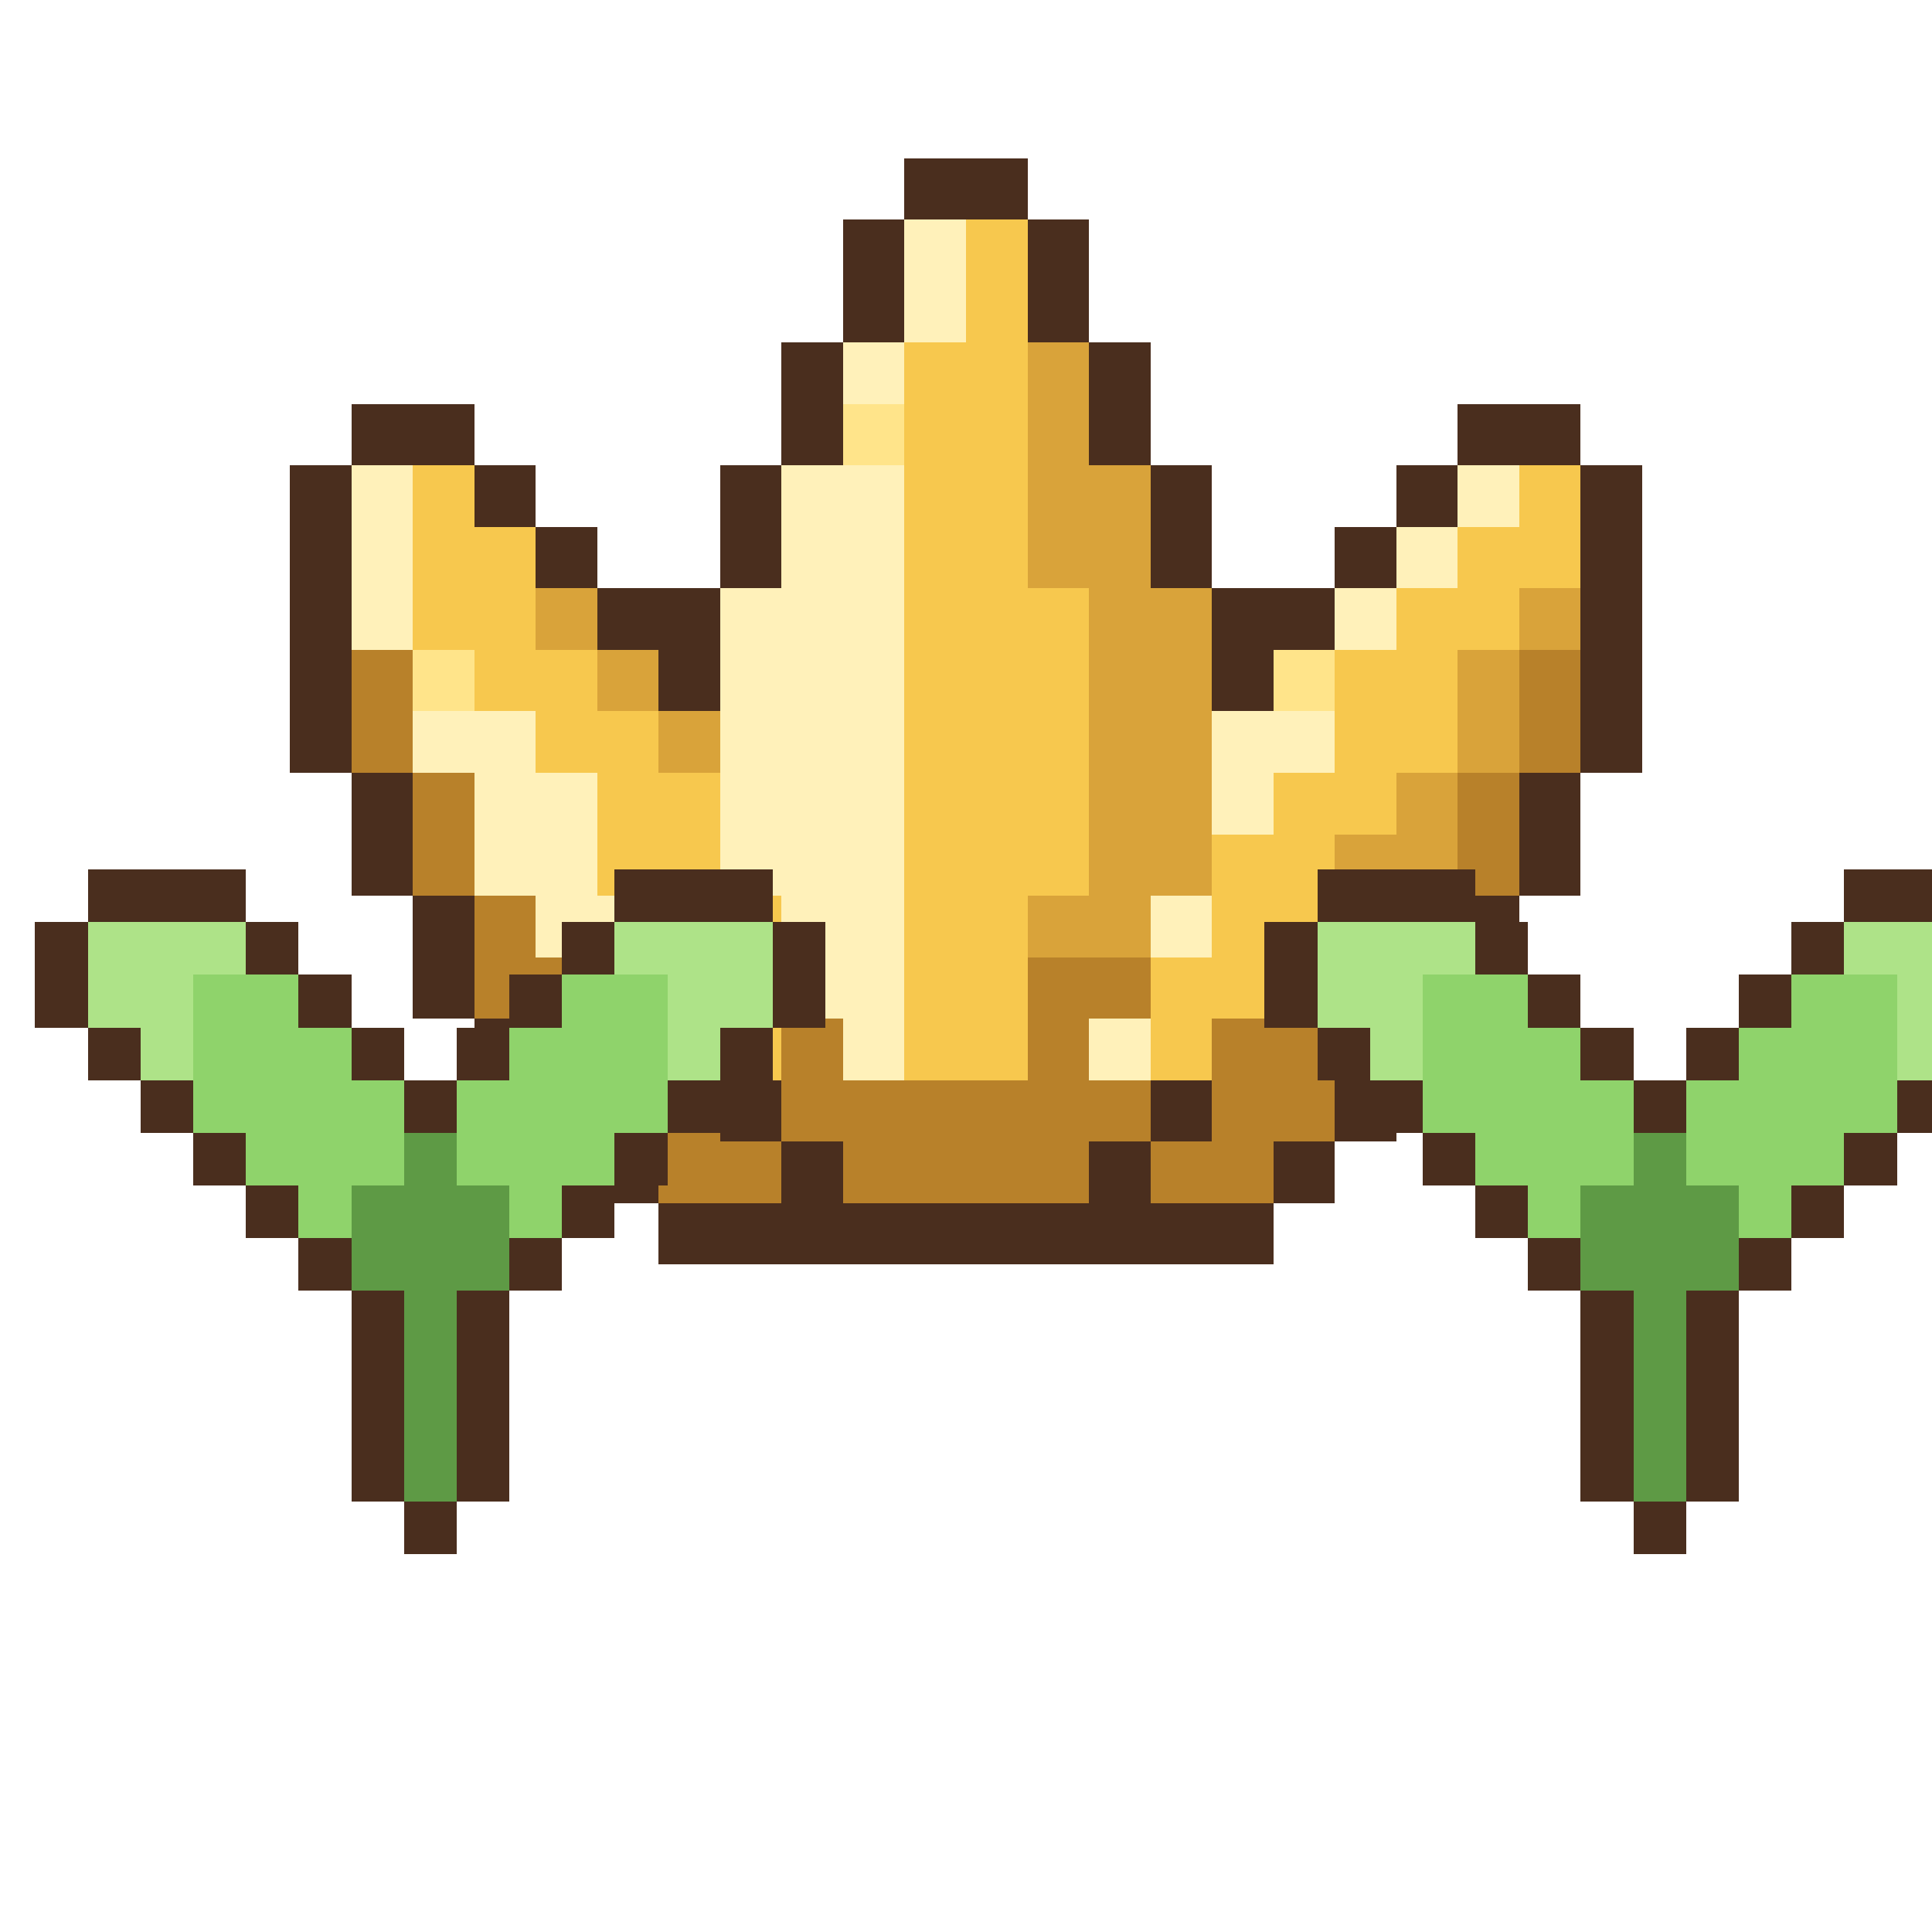
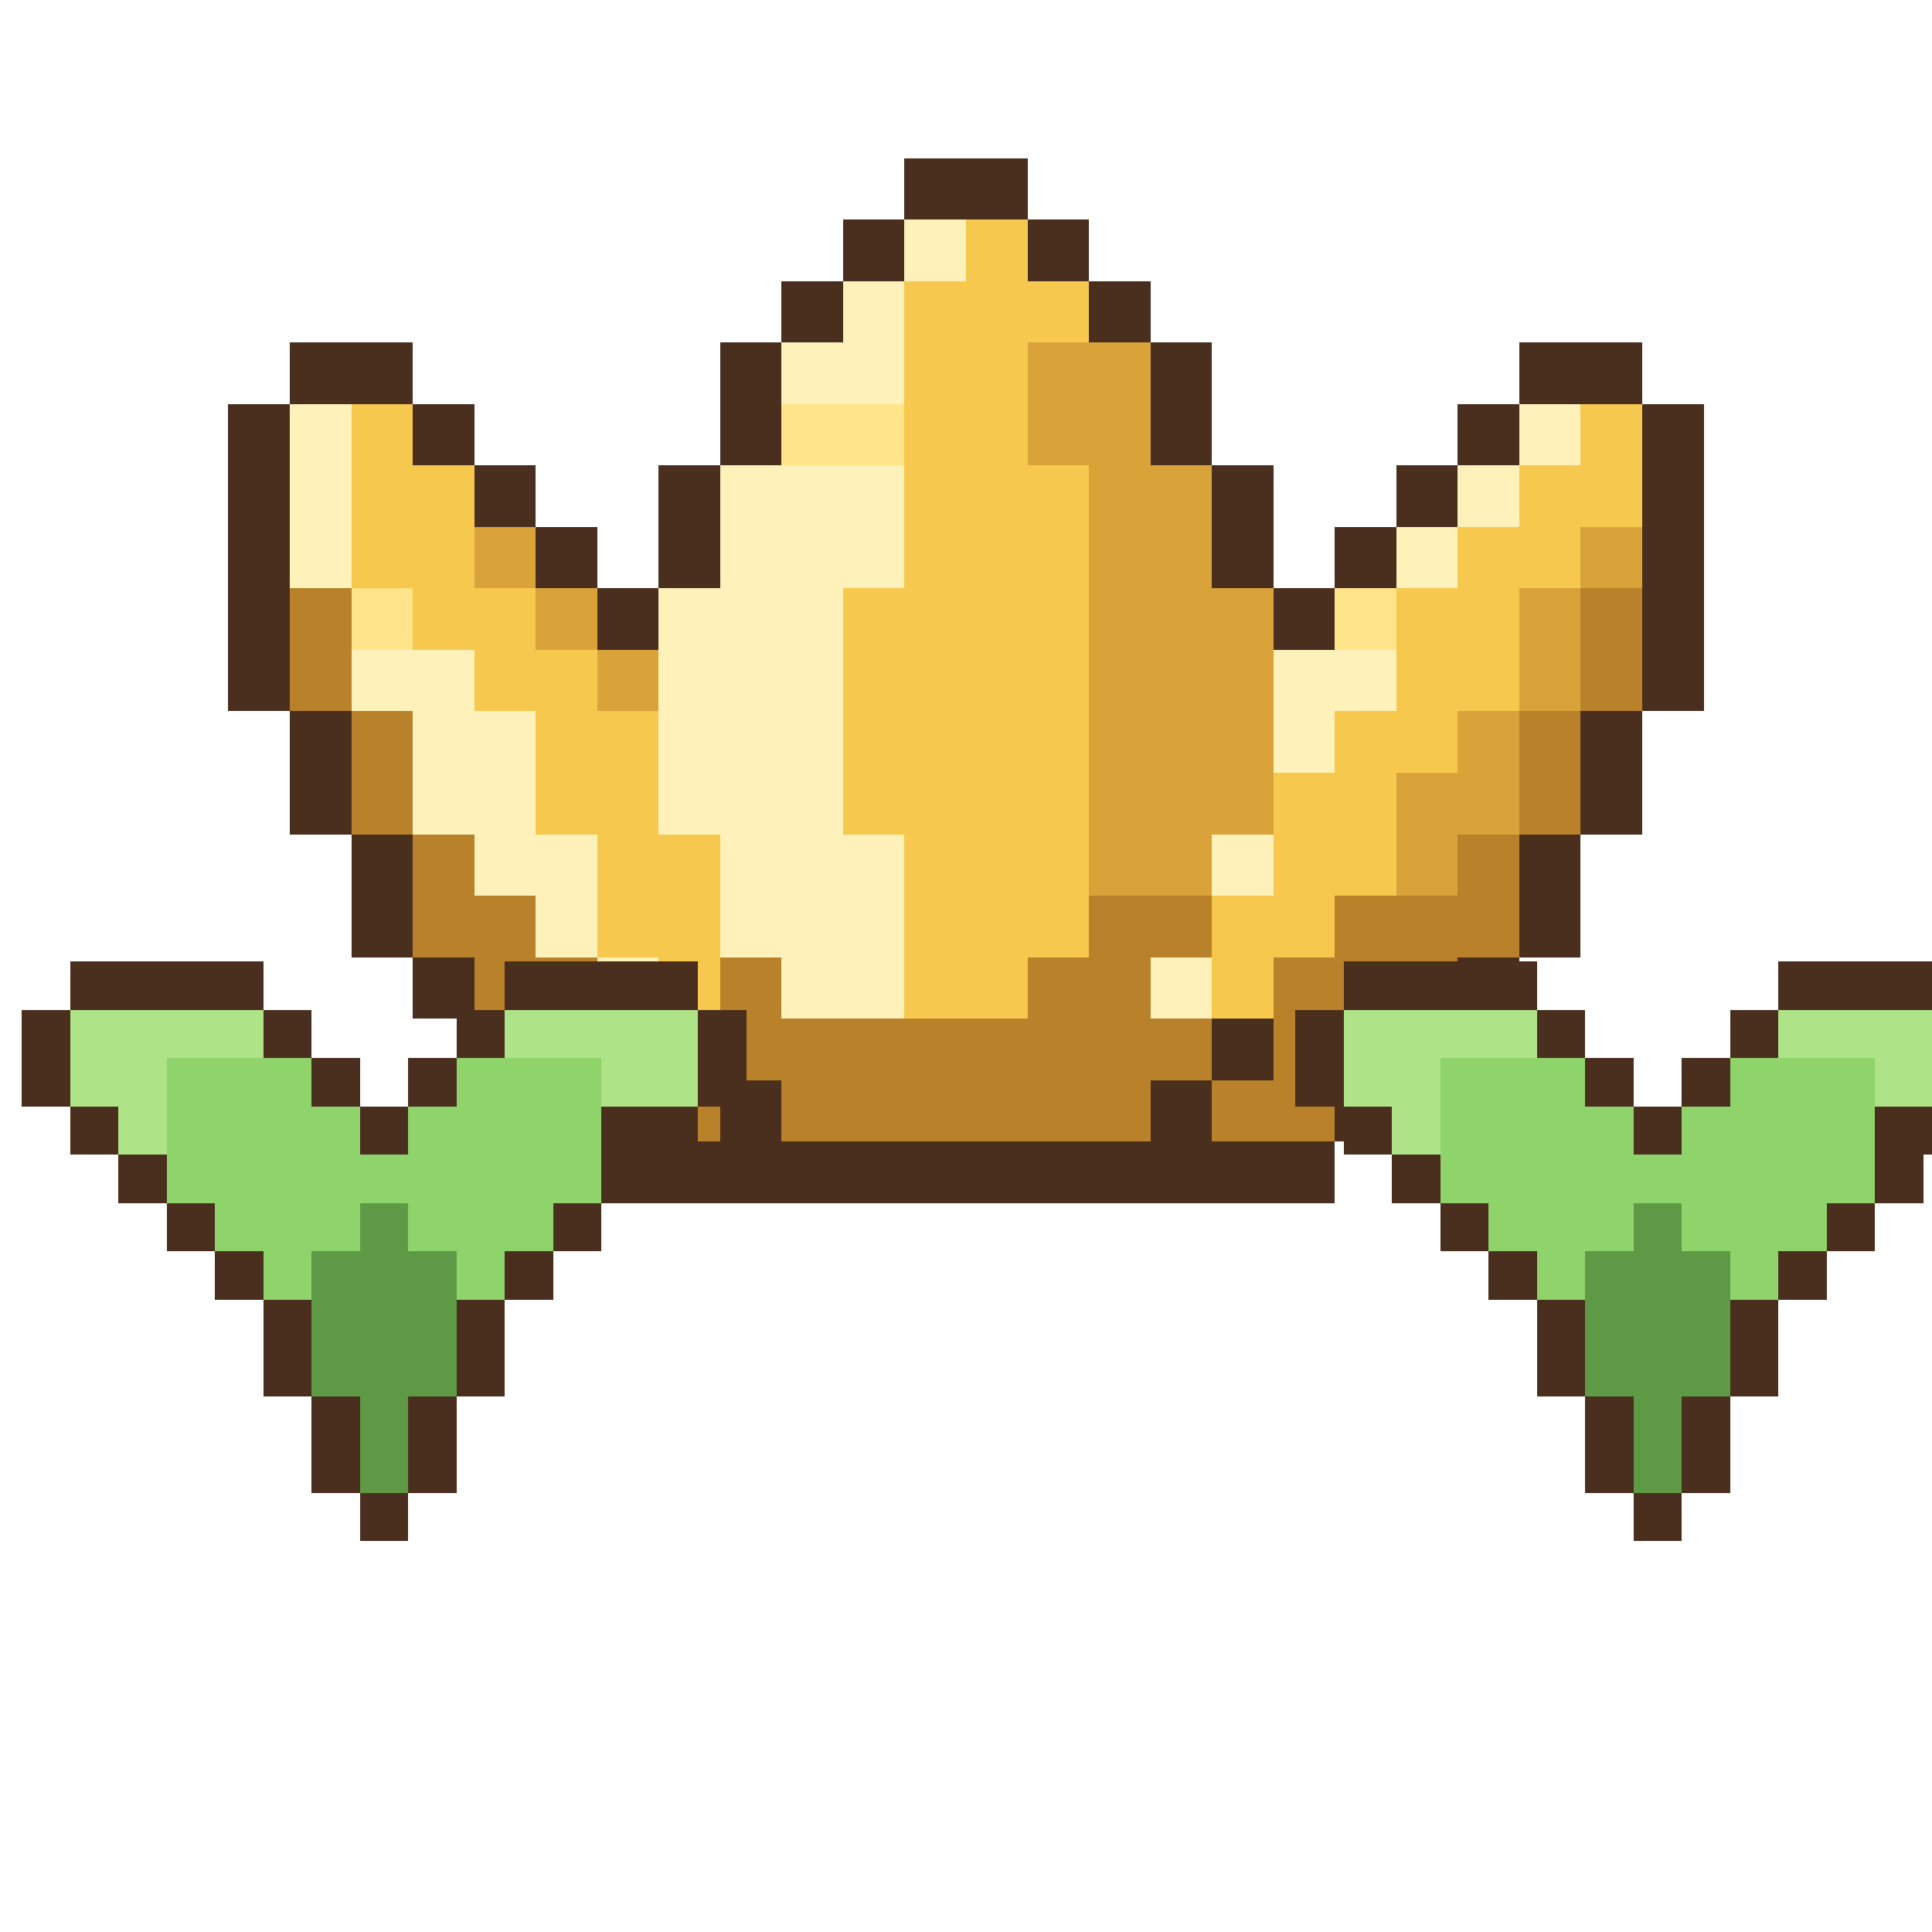
- <svg xmlns="http://www.w3.org/2000/svg" viewBox="0 0 352 352" width="352" height="352" shape-rendering="crispEdges">
+ <svg xmlns="http://www.w3.org/2000/svg" viewBox="0 0 220 220" width="220" height="220" shape-rendering="crispEdges">
  <g id="amber-crystal">
-     <path d="M164.8 219.2 L153.6 219.2 L153.6 230.4 L120 230.4 L120 219.2 L108.8 219.2 L108.8 208 L97.6 208 L97.6 196.8 L86.4 196.8 L86.4 185.6 L75.2 185.6 L75.2 163.2 L64 163.2 L64 140.8 L52.8 140.8 L52.8 84.8 L64 84.8 L64 73.6 L86.4 73.6 L86.4 84.8 L97.6 84.8 L97.6 96 L108.8 96 L108.8 107.2 L120 107.2 L120 118.4 L131.2 118.4 L131.2 129.6 L142.4 129.6 L142.4 140.8 L153.6 140.8 L153.6 152 L164.8 152 Z" fill="#4A2E1E" fill-rule="evenodd" />
-     <path d="M120 208 L108.8 208 L108.8 196.8 L97.6 196.8 L97.6 185.6 L86.4 185.6 L86.4 163.2 L97.6 163.2 L97.6 174.4 L108.8 174.4 L108.8 185.6 L120 185.6 L120 196.8 L153.6 196.8 L153.6 219.2 L120 219.2 Z M75.2 140.8 L64 140.8 L64 118.4 L75.2 118.4 Z M75.2 140.8 L86.4 140.8 L86.4 163.2 L75.2 163.2 Z" fill="#B8812A" fill-rule="evenodd" />
-     <path d="M288 84.8 L299.2 84.8 L299.2 140.8 L288 140.8 L288 163.2 L276.8 163.2 L276.8 185.6 L265.6 185.6 L265.6 196.8 L254.4 196.8 L254.4 208 L243.2 208 L243.2 219.2 L232 219.2 L232 230.4 L198.4 230.4 L198.4 219.2 L187.2 219.2 L187.2 152 L198.4 152 L198.4 140.8 L209.6 140.8 L209.6 129.6 L220.8 129.6 L220.8 118.4 L232 118.4 L232 107.2 L243.2 107.2 L243.2 96 L254.4 96 L254.4 84.8 L265.6 84.8 L265.6 73.6 L288 73.6 Z" fill="#4A2E1E" fill-rule="evenodd" />
-     <path d="M288 140.8 L276.8 140.8 L276.8 118.4 L288 118.4 Z M276.8 140.8 L276.8 163.2 L265.6 163.2 L265.6 140.8 Z M198.4 196.8 L232 196.8 L232 185.6 L243.2 185.6 L243.2 174.4 L254.4 174.4 L254.4 163.2 L265.6 163.2 L265.6 185.6 L254.4 185.6 L254.4 196.8 L243.2 196.8 L243.2 208 L232 208 L232 219.2 L198.4 219.2 Z" fill="#B8812A" fill-rule="evenodd" />
-     <path d="M153.6 230.4 L153.6 219.2 L142.4 219.2 L142.4 208 L131.2 208 L131.2 185.6 L120 185.6 L120 107.2 L131.2 107.2 L131.2 84.8 L142.4 84.8 L142.4 62.4 L153.6 62.4 L153.6 40 L164.8 40 L164.8 28.8 L187.2 28.8 L187.2 40 L198.4 40 L198.4 62.4 L209.6 62.4 L209.6 84.8 L220.8 84.8 L220.8 107.2 L232 107.2 L232 185.6 L220.8 185.6 L220.8 208 L209.6 208 L209.6 219.2 L198.4 219.2 L198.4 230.4 Z" fill="#4A2E1E" fill-rule="evenodd" />
-     <path d="M153.6 208 L142.4 208 L142.4 185.6 L153.6 185.6 L153.6 196.8 L198.4 196.8 L198.4 185.6 L209.6 185.6 L209.6 208 L198.4 208 L198.4 219.2 L153.6 219.2 Z M142.4 185.6 L131.2 185.6 L131.2 163.2 L142.4 163.2 Z M209.6 185.6 L209.6 163.2 L220.8 163.2 L220.8 185.6 Z" fill="#B8812A" fill-rule="evenodd" />
-     <path d="M75.2 118.4 L64 118.4 L64 84.8 L75.2 84.8 Z M86.4 129.6 L97.6 129.6 L97.6 140.8 L108.8 140.8 L108.8 163.2 L120 163.2 L120 185.6 L108.8 185.6 L108.8 174.4 L97.6 174.4 L97.6 163.2 L86.4 163.2 L86.4 140.8 L75.2 140.8 L75.2 118.4 L86.4 118.4 Z M120 185.6 L131.2 185.6 L131.2 196.8 L120 196.8 Z" fill="#FFF1BA" fill-rule="evenodd" />
-     <path d="M108.8 129.6 L120 129.6 L120 140.8 L131.2 140.8 L131.2 163.2 L142.4 163.2 L142.4 196.8 L131.2 196.8 L131.2 185.6 L120 185.6 L120 163.2 L108.8 163.2 L108.8 140.8 L97.6 140.8 L97.6 129.6 L86.4 129.6 L86.4 118.4 L75.2 118.4 L75.2 84.8 L86.4 84.8 L86.4 96 L97.6 96 L97.6 118.4 L108.8 118.4 Z" fill="#F7C84E" fill-rule="evenodd" />
-     <path d="M153.6 174.4 L142.4 174.4 L142.4 163.2 L131.2 163.2 L131.2 140.8 L142.4 140.8 L142.4 152 L153.6 152 Z M131.2 140.8 L120 140.8 L120 129.6 L131.2 129.6 Z M108.8 118.4 L97.6 118.4 L97.6 107.2 L108.8 107.2 Z M108.8 118.4 L120 118.4 L120 129.6 L108.8 129.6 Z" fill="#D9A33A" fill-rule="evenodd" />
-     <path d="M153.6 196.8 L142.4 196.8 L142.4 174.4 L153.6 174.4 Z" fill="#B8812A" fill-rule="evenodd" />
-     <path d="M75.2 118.4 L86.4 118.4 L86.4 129.6 L75.2 129.6 Z" fill="#FFE48A" fill-rule="evenodd" />
-     <path d="M198.4 152 L209.6 152 L209.6 140.8 L220.8 140.8 L220.8 129.6 L232 129.6 L232 118.4 L243.2 118.4 L243.2 140.8 L232 140.8 L232 152 L220.8 152 L220.8 174.4 L209.6 174.4 L209.6 196.8 L198.4 196.8 Z M254.4 96 L265.6 96 L265.6 107.2 L254.4 107.2 Z M265.6 96 L265.6 84.8 L276.8 84.8 L276.8 96 Z M254.4 107.2 L254.4 118.4 L243.2 118.4 L243.2 107.2 Z" fill="#FFF1BA" fill-rule="evenodd" />
-     <path d="M243.2 140.8 L243.2 118.4 L254.4 118.4 L254.4 107.2 L265.6 107.2 L265.6 96 L276.8 96 L276.8 84.8 L288 84.8 L288 107.2 L276.8 107.2 L276.8 118.4 L265.6 118.4 L265.6 140.8 L254.4 140.8 L254.4 152 L243.2 152 L243.2 174.4 L232 174.4 L232 185.6 L220.8 185.6 L220.8 196.8 L209.6 196.8 L209.6 174.4 L220.8 174.4 L220.8 152 L232 152 L232 140.8 Z" fill="#F7C84E" fill-rule="evenodd" />
-     <path d="M254.4 140.8 L265.6 140.8 L265.6 163.2 L254.4 163.2 L254.4 174.4 L243.2 174.4 L243.2 152 L254.4 152 Z M265.6 140.8 L265.6 118.4 L276.8 118.4 L276.8 140.8 Z M276.8 107.2 L288 107.2 L288 118.4 L276.8 118.4 Z" fill="#D9A33A" fill-rule="evenodd" />
-     <path d="M220.8 185.6 L232 185.6 L232 196.8 L220.8 196.8 Z M232 185.6 L232 174.4 L243.2 174.4 L243.2 185.6 Z" fill="#B8812A" fill-rule="evenodd" />
-     <path d="M232 118.4 L243.2 118.4 L243.2 129.6 L232 129.6 Z" fill="#FFE48A" fill-rule="evenodd" />
-     <path d="M164.8 40 L176 40 L176 62.4 L164.8 62.4 Z M164.8 196.8 L153.6 196.8 L153.6 185.6 L142.4 185.6 L142.4 163.2 L131.2 163.2 L131.2 107.2 L142.4 107.2 L142.4 84.8 L153.6 84.8 L153.6 62.4 L164.8 62.4 Z" fill="#FFF1BA" fill-rule="evenodd" />
-     <path d="M164.8 62.4 L176 62.4 L176 40 L187.2 40 L187.2 107.2 L198.4 107.2 L198.4 163.2 L187.2 163.2 L187.2 196.8 L164.8 196.8 Z" fill="#F7C84E" fill-rule="evenodd" />
-     <path d="M198.4 84.8 L209.6 84.8 L209.6 107.2 L220.8 107.2 L220.8 163.2 L209.6 163.2 L209.6 174.4 L187.2 174.4 L187.2 163.2 L198.4 163.2 L198.4 107.2 L187.2 107.2 L187.2 62.4 L198.4 62.4 Z" fill="#D9A33A" fill-rule="evenodd" />
-     <path d="M187.2 174.4 L209.6 174.4 L209.6 185.6 L198.4 185.6 L198.4 196.8 L187.2 196.8 Z" fill="#B8812A" fill-rule="evenodd" />
-     <path d="M153.6 73.6 L164.8 73.6 L164.8 84.8 L153.6 84.8 Z" fill="#FFE48A" fill-rule="evenodd" />
+     <path d="M96 130 L89 130 L89 137 L68 137 L68 130 L61 130 L61 123 L54 123 L54 116 L47 116 L47 109 L40 109 L40 95 L33 95 L33 81 L26 81 L26 46 L33 46 L33 39 L47 39 L47 46 L54 46 L54 53 L61 53 L61 60 L68 60 L68 67 L75 67 L75 74 L82 74 L82 81 L89 81 L89 88 L96 88 Z" fill="#4A2E1E" fill-rule="evenodd" />
+     <path d="M68 123 L61 123 L61 116 L54 116 L54 109 L47 109 L47 95 L54 95 L54 102 L61 102 L61 109 L68 109 L68 116 L89 116 L89 130 L68 130 Z M40 81 L33 81 L33 67 L40 67 Z M40 81 L47 81 L47 95 L40 95 Z" fill="#B8812A" fill-rule="evenodd" />
+     <path d="M187 46 L194 46 L194 81 L187 81 L187 95 L180 95 L180 109 L173 109 L173 116 L166 116 L166 123 L159 123 L159 130 L152 130 L152 137 L131 137 L131 130 L124 130 L124 88 L131 88 L131 81 L138 81 L138 74 L145 74 L145 67 L152 67 L152 60 L159 60 L159 53 L166 53 L166 46 L173 46 L173 39 L187 39 Z" fill="#4A2E1E" fill-rule="evenodd" />
+     <path d="M187 81 L180 81 L180 67 L187 67 Z M180 81 L180 95 L173 95 L173 81 Z M131 116 L152 116 L152 109 L159 109 L159 102 L166 102 L166 95 L173 95 L173 109 L166 109 L166 116 L159 116 L159 123 L152 123 L152 130 L131 130 Z" fill="#B8812A" fill-rule="evenodd" />
+     <path d="M96 25 L103 25 L103 18 L117 18 L117 25 L124 25 L124 32 L131 32 L131 39 L138 39 L138 53 L145 53 L145 67 L152 67 L152 109 L145 109 L145 123 L138 123 L138 130 L131 130 L131 137 L89 137 L89 130 L82 130 L82 123 L75 123 L75 109 L68 109 L68 67 L75 67 L75 53 L82 53 L82 39 L89 39 L89 32 L96 32 Z" fill="#4A2E1E" fill-rule="evenodd" />
+     <path d="M131 116 L131 109 L138 109 L138 123 L131 123 L131 130 L89 130 L89 123 L82 123 L82 109 L89 109 L89 116 Z M145 109 L138 109 L138 95 L145 95 Z M82 109 L75 109 L75 95 L82 95 Z" fill="#B8812A" fill-rule="evenodd" />
+     <path d="M40 67 L33 67 L33 46 L40 46 Z M47 74 L54 74 L54 81 L61 81 L61 95 L68 95 L68 109 L61 109 L61 102 L54 102 L54 95 L47 95 L47 81 L40 81 L40 67 L47 67 Z M68 109 L75 109 L75 116 L68 116 Z" fill="#FFF1BA" fill-rule="evenodd" />
+     <path d="M61 74 L68 74 L68 81 L75 81 L75 95 L82 95 L82 116 L75 116 L75 109 L68 109 L68 95 L61 95 L61 81 L54 81 L54 74 L47 74 L47 67 L40 67 L40 46 L47 46 L47 53 L54 53 L54 67 L61 67 Z" fill="#F7C84E" fill-rule="evenodd" />
+     <path d="M89 102 L82 102 L82 95 L75 95 L75 81 L82 81 L82 88 L89 88 Z M75 81 L68 81 L68 74 L75 74 Z M61 67 L54 67 L54 60 L61 60 Z M61 67 L68 67 L68 74 L61 74 Z" fill="#D9A33A" fill-rule="evenodd" />
+     <path d="M89 116 L82 116 L82 102 L89 102 Z" fill="#B8812A" fill-rule="evenodd" />
+     <path d="M40 67 L47 67 L47 74 L40 74 Z" fill="#FFE48A" fill-rule="evenodd" />
+     <path d="M131 88 L138 88 L138 81 L145 81 L145 74 L152 74 L152 67 L159 67 L159 81 L152 81 L152 88 L145 88 L145 102 L138 102 L138 116 L131 116 Z M166 53 L173 53 L173 60 L166 60 Z M173 53 L173 46 L180 46 L180 53 Z M166 60 L166 67 L159 67 L159 60 Z" fill="#FFF1BA" fill-rule="evenodd" />
+     <path d="M159 81 L159 67 L166 67 L166 60 L173 60 L173 53 L180 53 L180 46 L187 46 L187 60 L180 60 L180 67 L173 67 L173 81 L166 81 L166 88 L159 88 L159 102 L152 102 L152 109 L145 109 L145 116 L138 116 L138 102 L145 102 L145 88 L152 88 L152 81 Z" fill="#F7C84E" fill-rule="evenodd" />
+     <path d="M166 81 L173 81 L173 95 L166 95 L166 102 L159 102 L159 88 L166 88 Z M173 81 L173 67 L180 67 L180 81 Z M180 60 L187 60 L187 67 L180 67 Z" fill="#D9A33A" fill-rule="evenodd" />
+     <path d="M145 109 L152 109 L152 116 L145 116 Z M152 109 L152 102 L159 102 L159 109 Z" fill="#B8812A" fill-rule="evenodd" />
+     <path d="M152 67 L159 67 L159 74 L152 74 Z" fill="#FFE48A" fill-rule="evenodd" />
+     <path d="M103 67 L96 67 L96 95 L103 95 L103 116 L89 116 L89 109 L82 109 L82 95 L75 95 L75 67 L82 67 L82 53 L89 53 L89 39 L96 39 L96 32 L103 32 Z M103 25 L110 25 L110 32 L103 32 Z" fill="#FFF1BA" fill-rule="evenodd" />
+     <path d="M117 109 L117 116 L103 116 L103 95 L96 95 L96 67 L103 67 L103 32 L110 32 L110 25 L117 25 L117 32 L124 32 L124 39 L117 39 L117 53 L124 53 L124 109 Z" fill="#F7C84E" fill-rule="evenodd" />
+     <path d="M138 67 L145 67 L145 95 L138 95 L138 102 L124 102 L124 53 L117 53 L117 39 L131 39 L131 53 L138 53 Z" fill="#D9A33A" fill-rule="evenodd" />
+     <path d="M138 102 L138 109 L131 109 L131 116 L117 116 L117 109 L124 109 L124 102 Z" fill="#B8812A" fill-rule="evenodd" />
+     <path d="M89 46 L103 46 L103 53 L89 53 Z" fill="#FFE48A" fill-rule="evenodd" />
  </g>
  <g id="green-sprouts">
-     <path d="M73.6 273.6 L64 273.6 L64 235.2 L54.4 235.2 L54.4 225.6 L44.8 225.6 L44.8 216 L35.2 216 L35.2 206.4 L25.6 206.4 L25.6 196.8 L16 196.8 L16 187.2 L6.4 187.2 L6.4 168 L16 168 L16 158.4 L44.8 158.4 L44.8 168 L54.4 168 L54.4 177.6 L64 177.6 L64 187.2 L73.6 187.2 L73.6 196.8 L83.2 196.8 L83.2 187.2 L92.8 187.2 L92.8 177.6 L102.4 177.6 L102.4 168 L112 168 L112 158.4 L140.8 158.4 L140.8 168 L150.4 168 L150.4 187.2 L140.8 187.2 L140.8 196.8 L131.2 196.8 L131.2 206.4 L121.6 206.4 L121.6 216 L112 216 L112 225.6 L102.4 225.6 L102.4 235.2 L92.8 235.2 L92.8 273.6 L83.2 273.6 L83.2 283.2 L73.6 283.2 Z" fill="#4A2E1E" fill-rule="evenodd" />
-     <path d="M54.4 216 L44.8 216 L44.8 206.4 L35.2 206.4 L35.2 177.6 L54.4 177.6 L54.4 187.2 L64 187.2 L64 196.8 L73.6 196.8 L73.6 216 L64 216 L64 225.6 L54.4 225.6 Z M121.6 206.4 L112 206.4 L112 216 L102.4 216 L102.4 225.6 L92.8 225.6 L92.8 216 L83.2 216 L83.2 196.8 L92.8 196.8 L92.8 187.2 L102.4 187.2 L102.4 177.6 L121.6 177.6 Z" fill="#8FD36B" fill-rule="evenodd" />
-     <path d="M25.6 187.2 L16 187.2 L16 168 L44.8 168 L44.8 177.6 L35.2 177.6 L35.2 196.8 L25.6 196.8 Z M121.6 177.6 L112 177.6 L112 168 L140.8 168 L140.8 187.2 L131.2 187.2 L131.2 196.8 L121.6 196.8 Z" fill="#AEE388" fill-rule="evenodd" />
-     <path d="M64 216 L73.6 216 L73.6 206.4 L83.2 206.4 L83.2 216 L92.8 216 L92.8 235.2 L83.2 235.2 L83.2 273.6 L73.6 273.6 L73.6 235.2 L64 235.2 Z" fill="#5E9A45" fill-rule="evenodd" />
-     <path d="M297.6 273.6 L288 273.6 L288 235.2 L278.4 235.2 L278.4 225.6 L268.8 225.6 L268.8 216 L259.2 216 L259.2 206.4 L249.6 206.4 L249.6 196.8 L240 196.8 L240 187.2 L230.4 187.2 L230.4 168 L240 168 L240 158.4 L268.8 158.4 L268.8 168 L278.4 168 L278.4 177.6 L288 177.6 L288 187.2 L297.6 187.2 L297.6 196.8 L307.2 196.8 L307.2 187.2 L316.8 187.2 L316.8 177.6 L326.4 177.6 L326.4 168 L336 168 L336 158.4 L364.8 158.4 L364.8 168 L374.4 168 L374.4 187.2 L364.8 187.2 L364.8 196.8 L355.2 196.8 L355.2 206.4 L345.6 206.4 L345.6 216 L336 216 L336 225.6 L326.4 225.6 L326.4 235.2 L316.8 235.2 L316.8 273.6 L307.2 273.6 L307.2 283.2 L297.6 283.2 Z" fill="#4A2E1E" fill-rule="evenodd" />
-     <path d="M278.4 216 L268.8 216 L268.8 206.4 L259.2 206.4 L259.2 177.6 L278.4 177.6 L278.4 187.2 L288 187.2 L288 196.8 L297.6 196.8 L297.6 216 L288 216 L288 225.6 L278.4 225.6 Z M345.6 206.4 L336 206.4 L336 216 L326.4 216 L326.4 225.6 L316.8 225.6 L316.8 216 L307.2 216 L307.2 196.8 L316.8 196.8 L316.8 187.2 L326.4 187.2 L326.4 177.6 L345.6 177.6 Z" fill="#8FD36B" fill-rule="evenodd" />
-     <path d="M249.6 187.2 L240 187.2 L240 168 L268.8 168 L268.8 177.6 L259.2 177.6 L259.2 196.8 L249.6 196.8 Z M345.6 177.6 L336 177.6 L336 168 L364.8 168 L364.8 187.2 L355.2 187.2 L355.2 196.8 L345.6 196.8 Z" fill="#AEE388" fill-rule="evenodd" />
-     <path d="M288 216 L297.6 216 L297.6 206.4 L307.2 206.4 L307.2 216 L316.8 216 L316.8 235.2 L307.2 235.2 L307.2 273.6 L297.6 273.6 L297.6 235.2 L288 235.2 Z" fill="#5E9A45" fill-rule="evenodd" />
+     <path d="M30 115 L35.5 115 L35.5 120.5 L41 120.5 L41 126 L46.5 126 L46.5 120.5 L52 120.5 L52 115 L57.5 115 L57.5 109.5 L79.5 109.5 L79.5 115 L85 115 L85 126 L79.5 126 L79.5 131.5 L74 131.5 L74 137 L68.5 137 L68.5 142.5 L63 142.5 L63 148 L57.5 148 L57.5 159 L52 159 L52 170 L46.5 170 L46.5 175.5 L41 175.5 L41 170 L35.5 170 L35.5 159 L30 159 L30 148 L24.5 148 L24.5 142.5 L19 142.5 L19 137 L13.5 137 L13.5 131.5 L8 131.5 L8 126 L2.5 126 L2.5 115 L8 115 L8 109.5 L30 109.5 Z" fill="#4A2E1E" fill-rule="evenodd" />
+     <path d="M30 142.5 L24.5 142.5 L24.5 137 L19 137 L19 120.5 L35.5 120.5 L35.5 126 L41 126 L41 131.5 L46.5 131.5 L46.5 126 L52 126 L52 120.5 L68.5 120.5 L68.5 137 L63 137 L63 142.5 L57.5 142.5 L57.5 148 L52 148 L52 142.5 L46.5 142.5 L46.5 137 L41 137 L41 142.5 L35.5 142.5 L35.5 148 L30 148 Z" fill="#8FD36B" fill-rule="evenodd" />
+     <path d="M13.5 126 L8 126 L8 115 L30 115 L30 120.5 L19 120.5 L19 131.5 L13.5 131.5 Z M68.5 126 L68.5 120.5 L57.5 120.5 L57.5 115 L79.5 115 L79.5 126 Z" fill="#AEE388" fill-rule="evenodd" />
+     <path d="M35.5 142.5 L41 142.5 L41 137 L46.5 137 L46.5 142.5 L52 142.5 L52 159 L46.5 159 L46.5 170 L41 170 L41 159 L35.5 159 Z" fill="#5E9A45" fill-rule="evenodd" />
+     <path d="M175 115 L180.5 115 L180.5 120.5 L186 120.5 L186 126 L191.5 126 L191.5 120.5 L197 120.5 L197 115 L202.5 115 L202.5 109.5 L224.5 109.5 L224.5 115 L230 115 L230 126 L224.5 126 L224.5 131.5 L219 131.5 L219 137 L213.5 137 L213.5 142.5 L208 142.5 L208 148 L202.5 148 L202.5 159 L197 159 L197 170 L191.5 170 L191.5 175.5 L186 175.5 L186 170 L180.5 170 L180.5 159 L175 159 L175 148 L169.5 148 L169.5 142.5 L164 142.5 L164 137 L158.5 137 L158.5 131.5 L153 131.5 L153 126 L147.5 126 L147.5 115 L153 115 L153 109.5 L175 109.5 Z" fill="#4A2E1E" fill-rule="evenodd" />
+     <path d="M175 142.5 L169.5 142.5 L169.5 137 L164 137 L164 120.5 L180.5 120.5 L180.5 126 L186 126 L186 131.5 L191.5 131.5 L191.5 126 L197 126 L197 120.5 L213.5 120.5 L213.5 137 L208 137 L208 142.5 L202.5 142.5 L202.5 148 L197 148 L197 142.5 L191.5 142.5 L191.5 137 L186 137 L186 142.5 L180.5 142.5 L180.5 148 L175 148 Z" fill="#8FD36B" fill-rule="evenodd" />
+     <path d="M158.5 126 L153 126 L153 115 L175 115 L175 120.5 L164 120.5 L164 131.5 L158.5 131.5 Z M213.5 126 L213.5 120.5 L202.5 120.5 L202.5 115 L224.5 115 L224.5 126 Z" fill="#AEE388" fill-rule="evenodd" />
+     <path d="M180.5 142.5 L186 142.5 L186 137 L191.5 137 L191.5 142.5 L197 142.5 L197 159 L191.5 159 L191.5 170 L186 170 L186 159 L180.5 159 Z" fill="#5E9A45" fill-rule="evenodd" />
  </g>
</svg>
